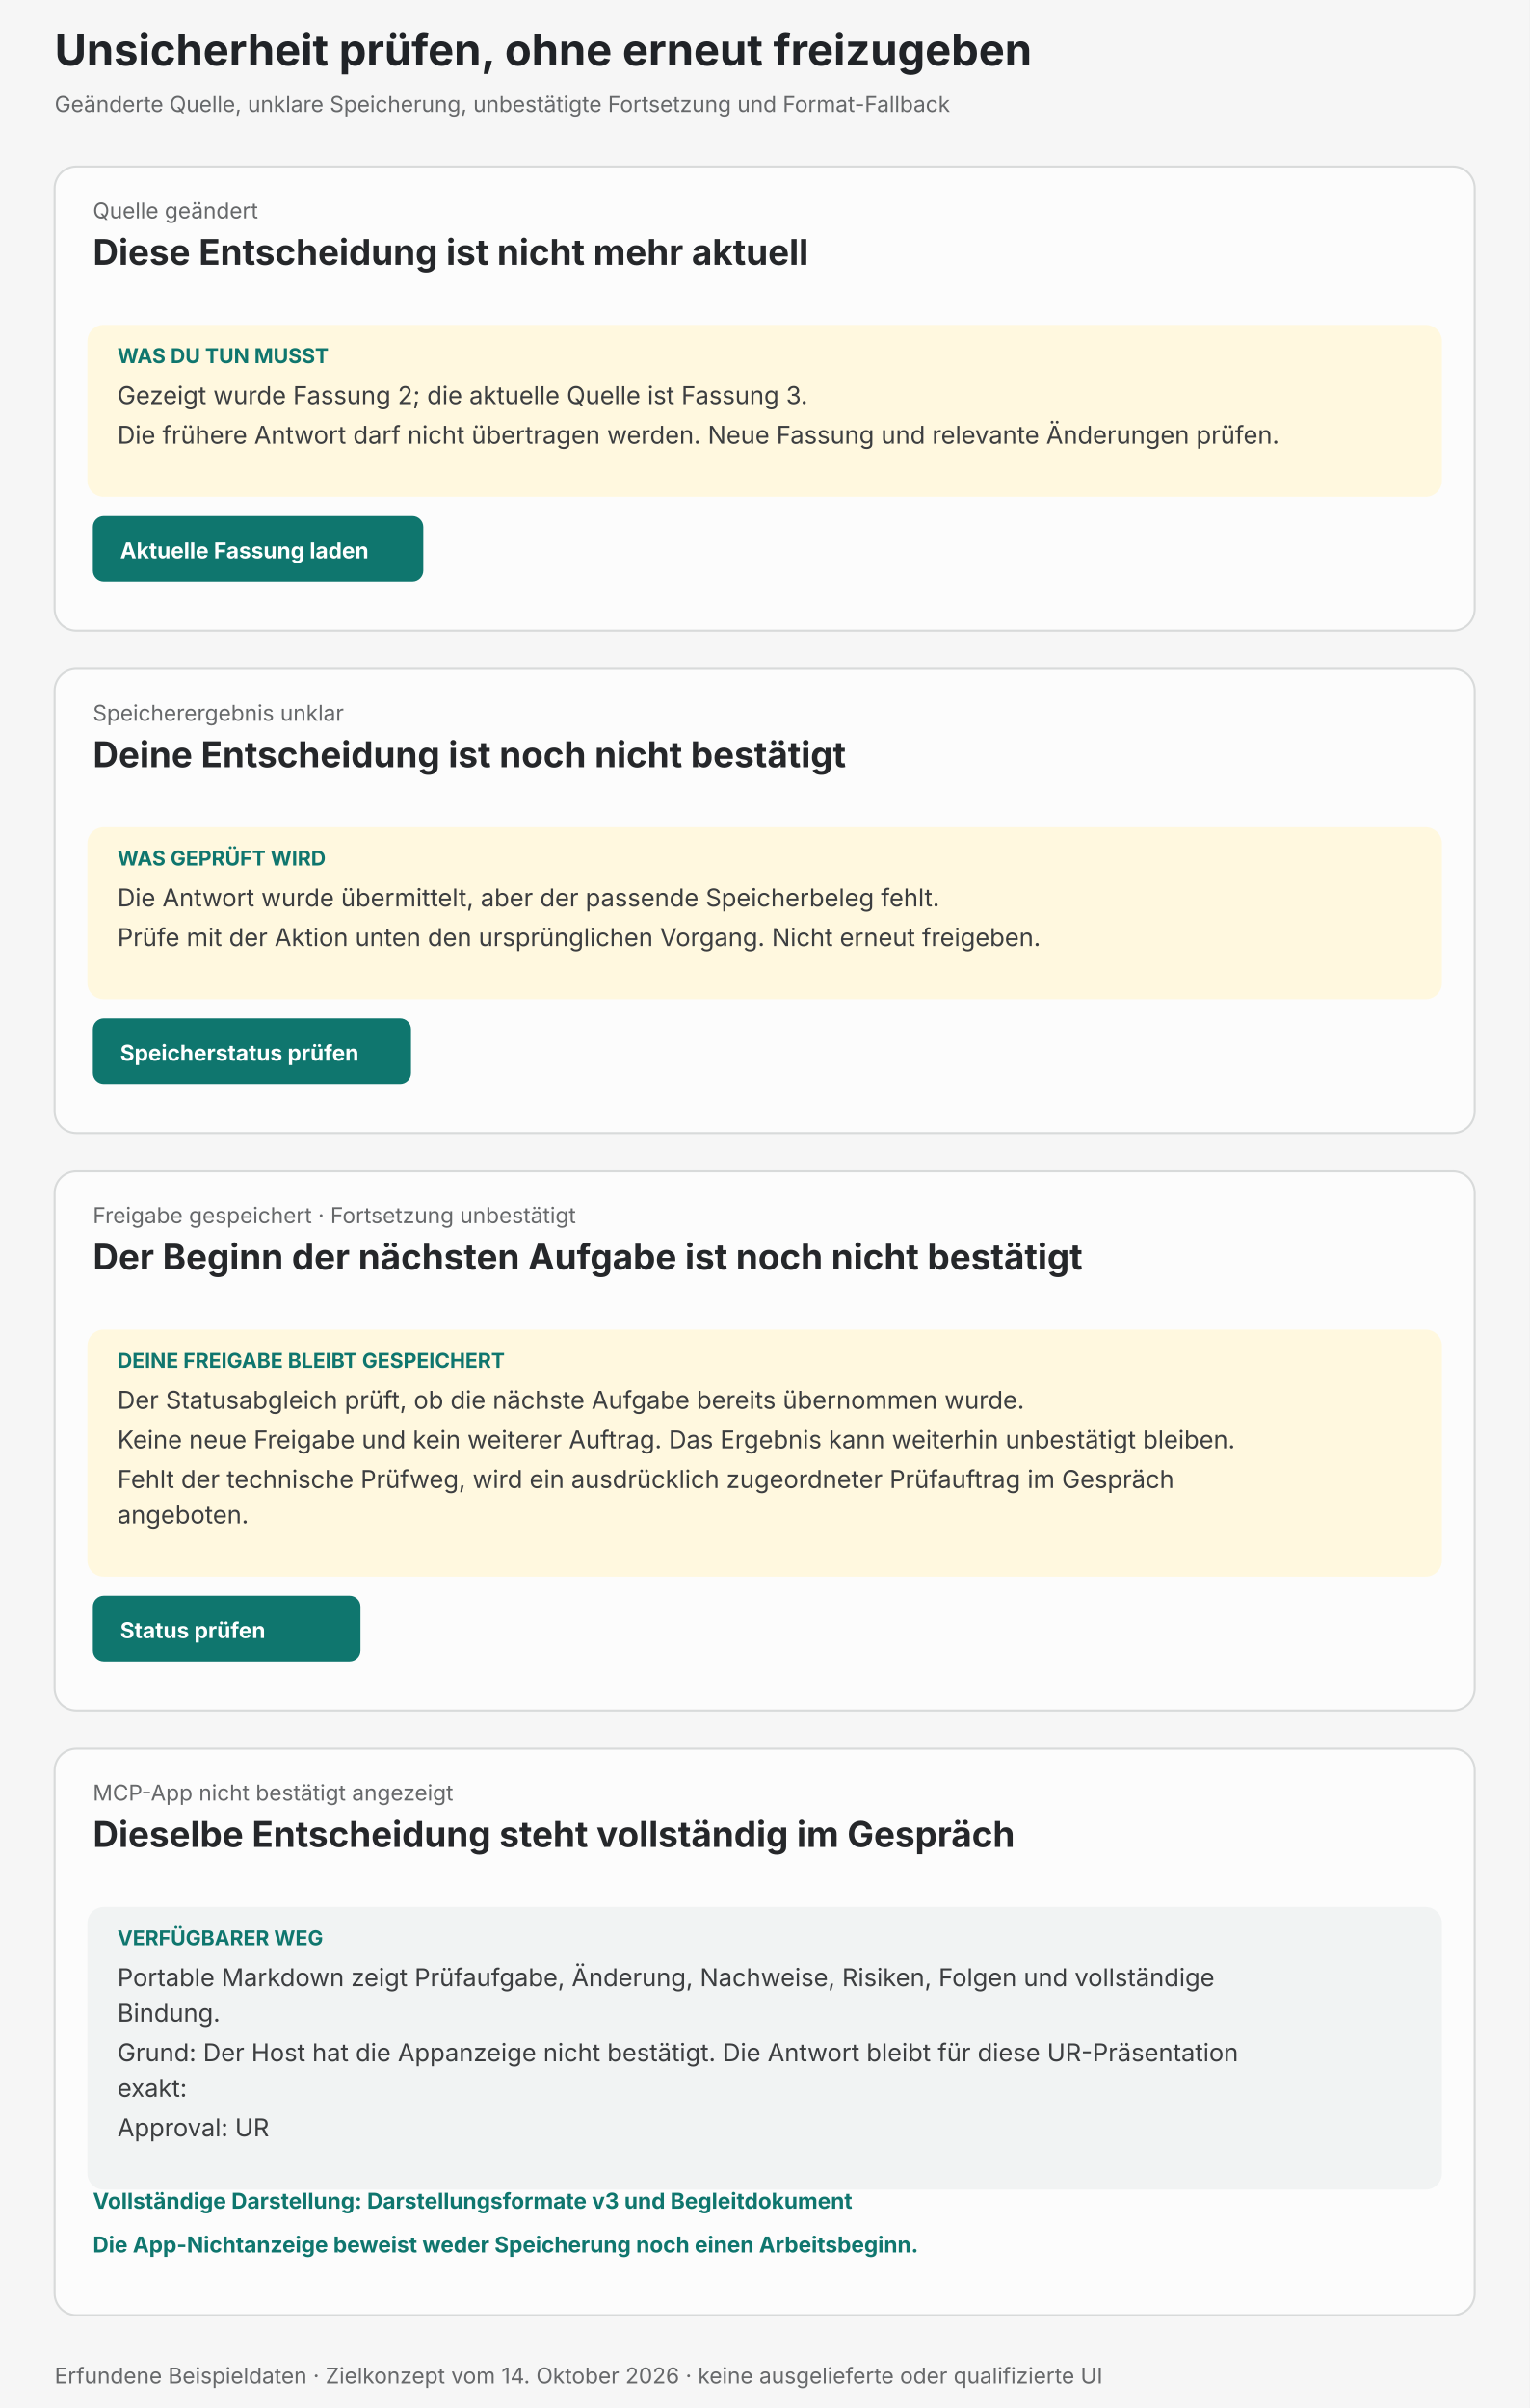
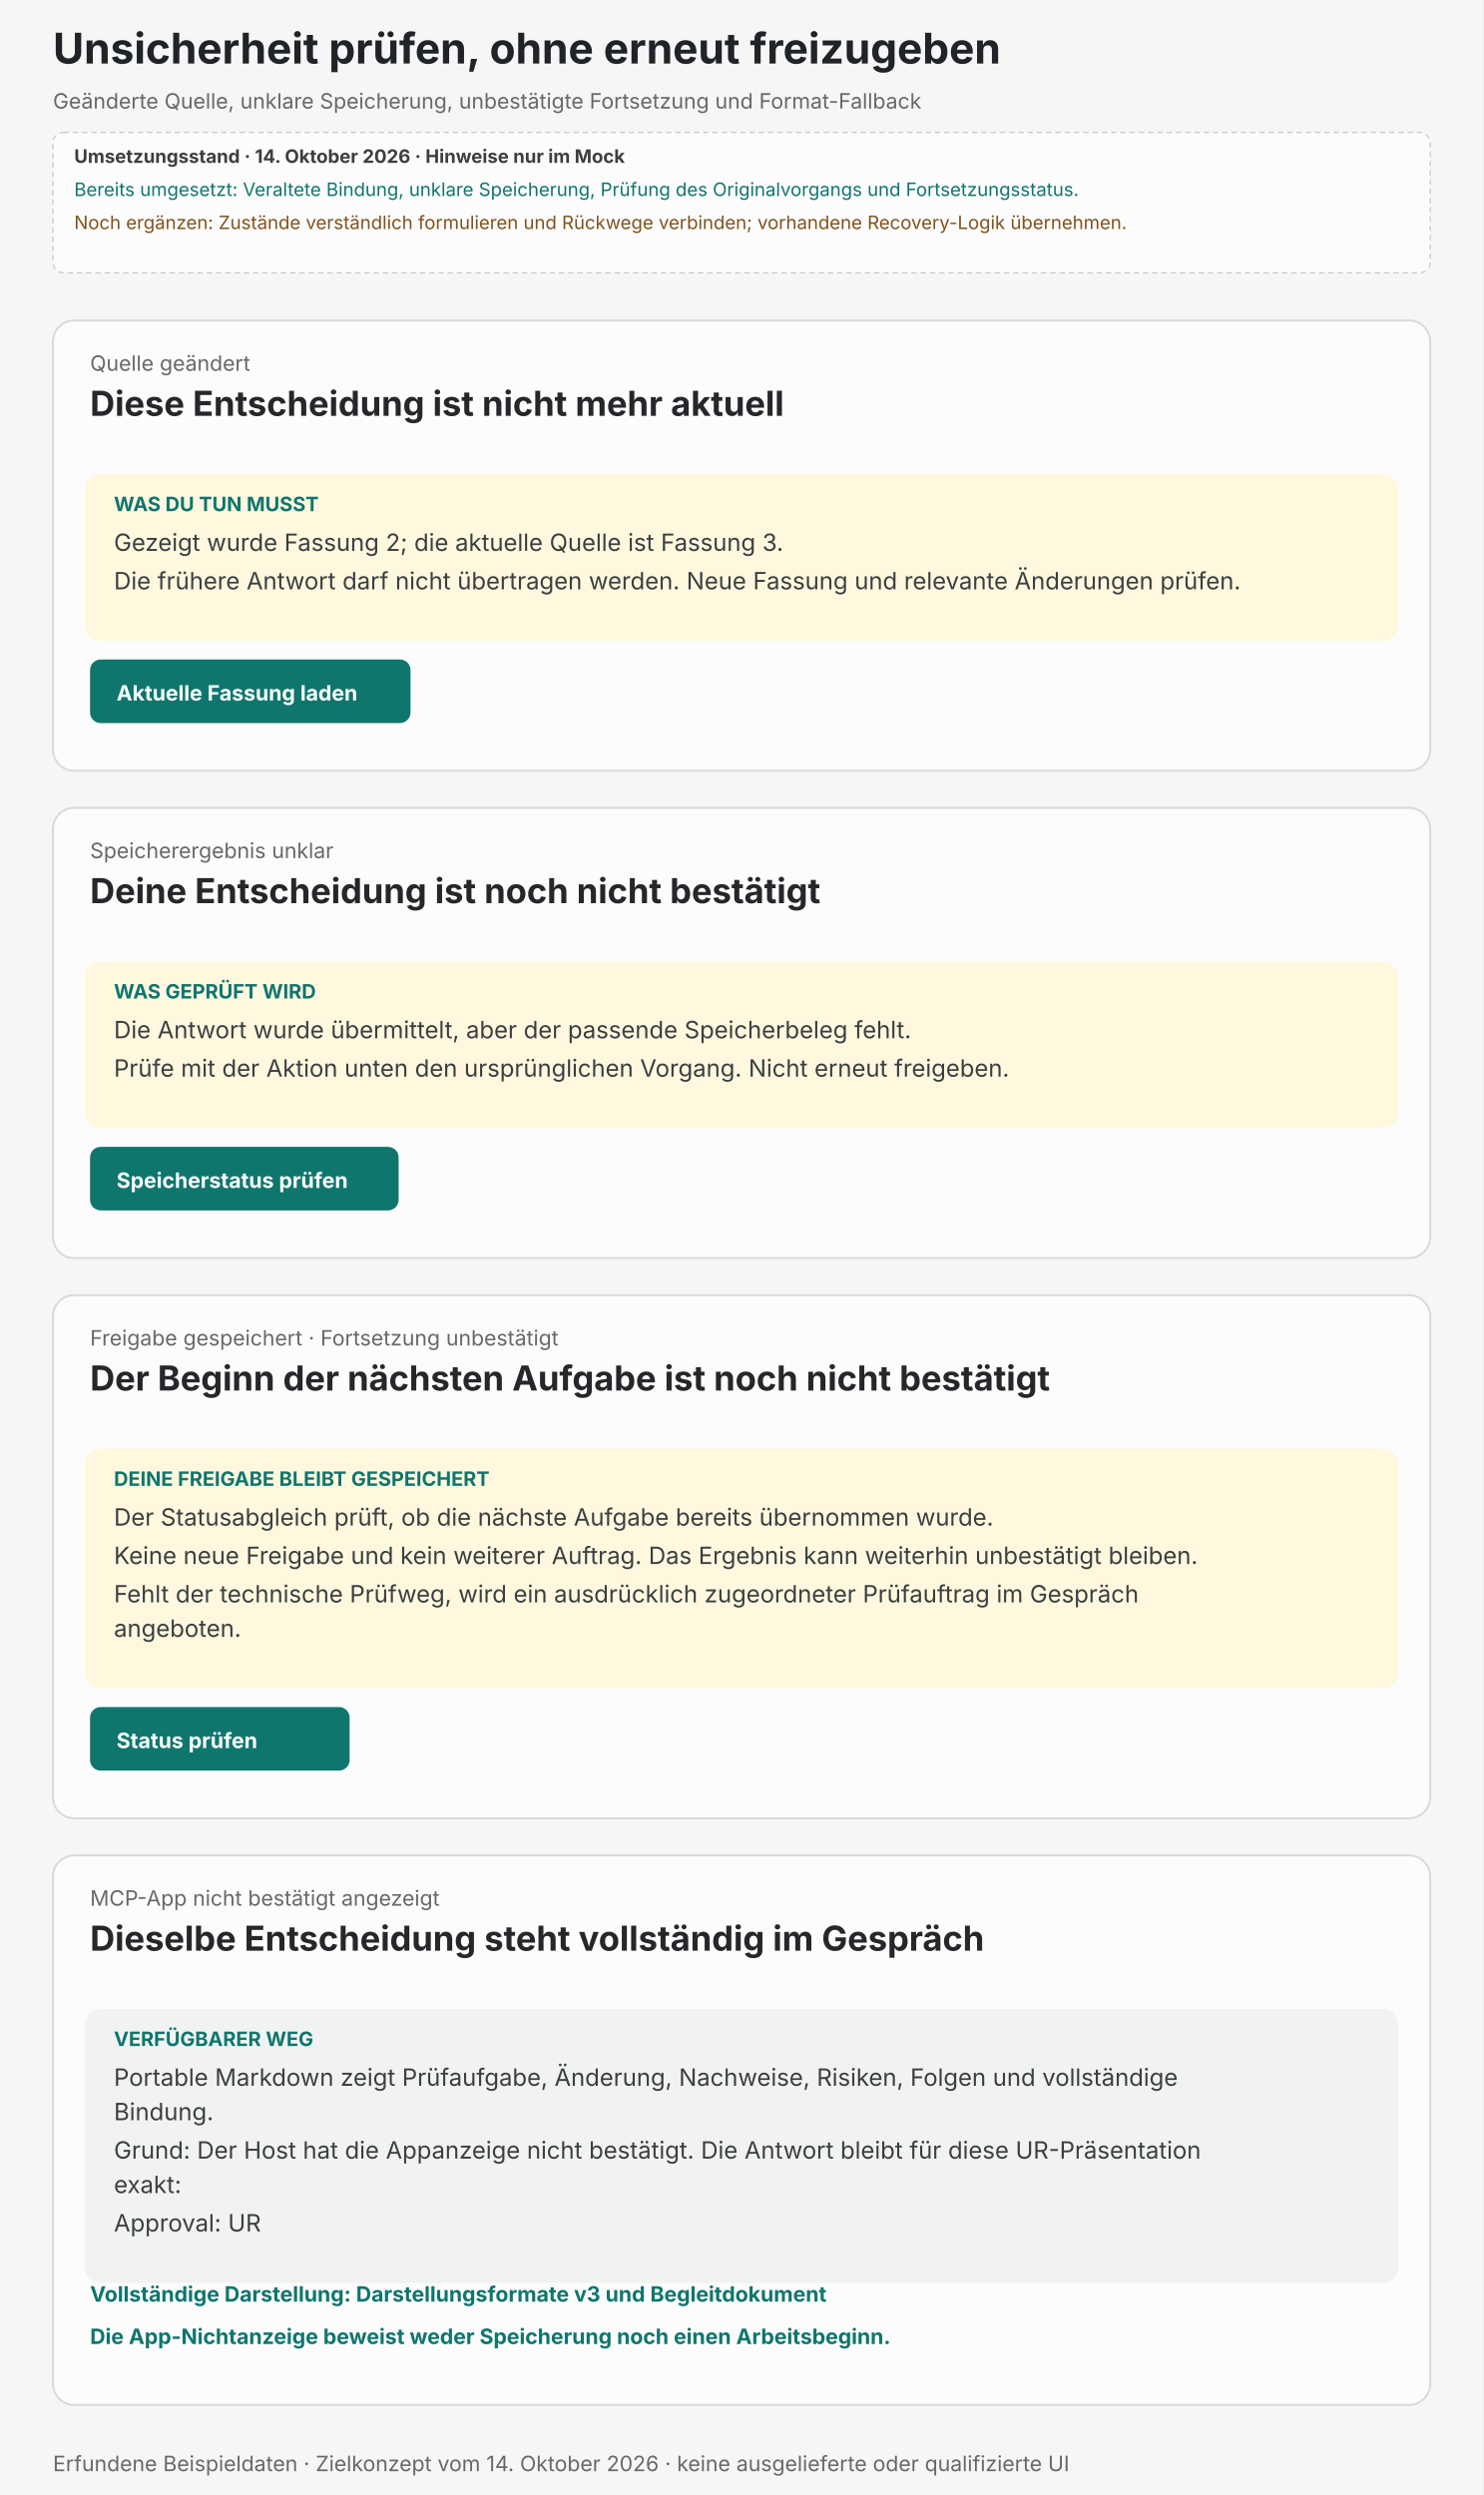
- <svg xmlns="http://www.w3.org/2000/svg" width="1120" height="1764" viewBox="0 0 1120 1764" role="img" aria-labelledby="title desc">
+ <svg xmlns="http://www.w3.org/2000/svg" width="1120" height="1884" viewBox="0 0 1120 1884" role="img" aria-labelledby="title desc">
  <style>
.bg {fill:#f6f6f6} .card {fill:#fcfcfc;stroke:#d8dada;stroke-width:1.5}
.soft {fill:#f1f3f3} .effect {fill:#e8f5f3} .warning {fill:#fff8df}
.title {fill:#202327;font:700 32px Inter,Arial,sans-serif}
.heading {fill:#25272a;font:700 26px Inter,Arial,sans-serif}
.meta {fill:#66686a;font:400 16px Inter,Arial,sans-serif}
.label {fill:#0f766e;font:700 15px Inter,Arial,sans-serif}
.body {fill:#3c3e40;font:400 18px Inter,Arial,sans-serif}
.strong {fill:#25272a;font:700 18px Inter,Arial,sans-serif}
.mono {fill:#3c3e40;font:400 14px "JetBrains Mono",Consolas,monospace}
.button {fill:#0f766e} .buttonText {fill:white;font:700 16px Inter,Arial,sans-serif}
.link {fill:#0f766e;font:700 16px Inter,Arial,sans-serif}
</style>
-   <rect class="bg" width="1120" height="1764" />
+   <rect class="bg" width="1120" height="1884" />
  <text class="title" x="40" y="48">Unsicherheit prüfen, ohne erneut freizugeben</text>
  <text class="meta" x="40" y="82">Geänderte Quelle, unklare Speicherung, unbestätigte Fortsetzung und Format-Fallback</text>
-   <g transform="translate(40 122)">
-     <rect class="card" width="1040" height="340" rx="16" />
-     <text class="meta" x="28" y="38">Quelle geändert</text>
-     <text class="heading" x="28" y="72">Diese Entscheidung ist nicht mehr aktuell</text>
-     <rect class="warning" x="24" y="116" width="992" height="126" rx="12" />
-     <text class="label" x="46" y="144">WAS DU TUN MUSST</text>
-     <text class="body" x="46" y="174">Gezeigt wurde Fassung 2; die aktuelle Quelle ist Fassung 3.</text>
-     <text class="body" x="46" y="203">Die frühere Antwort darf nicht übertragen werden. Neue Fassung und relevante Änderungen prüfen.</text>
-     <rect class="button" x="28" y="256" width="242" height="48" rx="8" />
-     <text class="buttonText" x="48" y="287">Aktuelle Fassung laden</text>
+   <g id="implementation-review" role="group" aria-label="Umsetzungsstand vom 14. Oktober 2026; Hinweise nur im Mock">
+     <rect x="40" y="100" width="1040" height="106" rx="8" fill="#fcfcfc" stroke="#c5cdca" stroke-dasharray="4 3" />
+     <text x="56" y="123" fill="#3c3e40" font-family="Inter,Arial,sans-serif" font-size="14" font-weight="700">Umsetzungsstand · 14. Oktober 2026 · Hinweise nur im Mock</text>
+     <text x="56" y="148" fill="#0f766e" font-family="Inter,Arial,sans-serif" font-size="14">Bereits umgesetzt: Veraltete Bindung, unklare Speicherung, Prüfung des Originalvorgangs und Fortsetzungsstatus.</text>
+     <text x="56" y="173" fill="#80521c" font-family="Inter,Arial,sans-serif" font-size="14">Noch ergänzen: Zustände verständlich formulieren und Rückwege verbinden; vorhandene Recovery-Logik übernehmen.</text>
  </g>
-   <g transform="translate(40 490)">
-     <rect class="card" width="1040" height="340" rx="16" />
-     <text class="meta" x="28" y="38">Speicherergebnis unklar</text>
-     <text class="heading" x="28" y="72">Deine Entscheidung ist noch nicht bestätigt</text>
-     <rect class="warning" x="24" y="116" width="992" height="126" rx="12" />
-     <text class="label" x="46" y="144">WAS GEPRÜFT WIRD</text>
-     <text class="body" x="46" y="174">Die Antwort wurde übermittelt, aber der passende Speicherbeleg fehlt.</text>
-     <text class="body" x="46" y="203">Prüfe mit der Aktion unten den ursprünglichen Vorgang. Nicht erneut freigeben.</text>
-     <rect class="button" x="28" y="256" width="233" height="48" rx="8" />
-     <text class="buttonText" x="48" y="287">Speicherstatus prüfen</text>
+   <g transform="translate(0 120)">
+     <g transform="translate(40 122)">
+       <rect class="card" width="1040" height="340" rx="16" />
+       <text class="meta" x="28" y="38">Quelle geändert</text>
+       <text class="heading" x="28" y="72">Diese Entscheidung ist nicht mehr aktuell</text>
+       <rect class="warning" x="24" y="116" width="992" height="126" rx="12" />
+       <text class="label" x="46" y="144">WAS DU TUN MUSST</text>
+       <text class="body" x="46" y="174">Gezeigt wurde Fassung 2; die aktuelle Quelle ist Fassung 3.</text>
+       <text class="body" x="46" y="203">Die frühere Antwort darf nicht übertragen werden. Neue Fassung und relevante Änderungen prüfen.</text>
+       <rect class="button" x="28" y="256" width="242" height="48" rx="8" />
+       <text class="buttonText" x="48" y="287">Aktuelle Fassung laden</text>
+     </g>
+     <g transform="translate(40 490)">
+       <rect class="card" width="1040" height="340" rx="16" />
+       <text class="meta" x="28" y="38">Speicherergebnis unklar</text>
+       <text class="heading" x="28" y="72">Deine Entscheidung ist noch nicht bestätigt</text>
+       <rect class="warning" x="24" y="116" width="992" height="126" rx="12" />
+       <text class="label" x="46" y="144">WAS GEPRÜFT WIRD</text>
+       <text class="body" x="46" y="174">Die Antwort wurde übermittelt, aber der passende Speicherbeleg fehlt.</text>
+       <text class="body" x="46" y="203">Prüfe mit der Aktion unten den ursprünglichen Vorgang. Nicht erneut freigeben.</text>
+       <rect class="button" x="28" y="256" width="233" height="48" rx="8" />
+       <text class="buttonText" x="48" y="287">Speicherstatus prüfen</text>
+     </g>
+     <g transform="translate(40 858)">
+       <rect class="card" width="1040" height="395" rx="16" />
+       <text class="meta" x="28" y="38">Freigabe gespeichert · Fortsetzung unbestätigt</text>
+       <text class="heading" x="28" y="72">Der Beginn der nächsten Aufgabe ist noch nicht bestätigt</text>
+       <rect class="warning" x="24" y="116" width="992" height="181" rx="12" />
+       <text class="label" x="46" y="144">DEINE FREIGABE BLEIBT GESPEICHERT</text>
+       <text class="body" x="46" y="174">Der Statusabgleich prüft, ob die nächste Aufgabe bereits übernommen wurde.</text>
+       <text class="body" x="46" y="203">Keine neue Freigabe und kein weiterer Auftrag. Das Ergebnis kann weiterhin unbestätigt bleiben.</text>
+       <text class="body" x="46" y="232">Fehlt der technische Prüfweg, wird ein ausdrücklich zugeordneter Prüfauftrag im Gespräch</text>
+       <text class="body" x="46" y="258">angeboten.</text>
+       <rect class="button" x="28" y="311" width="196" height="48" rx="8" />
+       <text class="buttonText" x="48" y="342">Status prüfen</text>
+     </g>
+     <g transform="translate(40 1281)">
+       <rect class="card" width="1040" height="415" rx="16" />
+       <text class="meta" x="28" y="38">MCP-App nicht bestätigt angezeigt</text>
+       <text class="heading" x="28" y="72">Dieselbe Entscheidung steht vollständig im Gespräch</text>
+       <rect class="soft" x="24" y="116" width="992" height="207" rx="12" />
+       <text class="label" x="46" y="144">VERFÜGBARER WEG</text>
+       <text class="body" x="46" y="174">Portable Markdown zeigt Prüfaufgabe, Änderung, Nachweise, Risiken, Folgen und vollständige</text>
+       <text class="body" x="46" y="200">Bindung.</text>
+       <text class="body" x="46" y="229">Grund: Der Host hat die Appanzeige nicht bestätigt. Die Antwort bleibt für diese UR-Präsentation</text>
+       <text class="body" x="46" y="255">exakt:</text>
+       <text class="body" x="46" y="284">Approval: UR</text>
+       <text class="link" x="28" y="337">Vollständige Darstellung: Darstellungsformate v3 und Begleitdokument</text>
+       <text class="link" x="28" y="369">Die App-Nichtanzeige beweist weder Speicherung noch einen Arbeitsbeginn.</text>
+     </g>
+     <text class="meta" x="40" y="1746">Erfundene Beispieldaten · Zielkonzept vom 14. Oktober 2026 · keine ausgelieferte oder qualifizierte UI</text>
  </g>
-   <g transform="translate(40 858)">
-     <rect class="card" width="1040" height="395" rx="16" />
-     <text class="meta" x="28" y="38">Freigabe gespeichert · Fortsetzung unbestätigt</text>
-     <text class="heading" x="28" y="72">Der Beginn der nächsten Aufgabe ist noch nicht bestätigt</text>
-     <rect class="warning" x="24" y="116" width="992" height="181" rx="12" />
-     <text class="label" x="46" y="144">DEINE FREIGABE BLEIBT GESPEICHERT</text>
-     <text class="body" x="46" y="174">Der Statusabgleich prüft, ob die nächste Aufgabe bereits übernommen wurde.</text>
-     <text class="body" x="46" y="203">Keine neue Freigabe und kein weiterer Auftrag. Das Ergebnis kann weiterhin unbestätigt bleiben.</text>
-     <text class="body" x="46" y="232">Fehlt der technische Prüfweg, wird ein ausdrücklich zugeordneter Prüfauftrag im Gespräch</text>
-     <text class="body" x="46" y="258">angeboten.</text>
-     <rect class="button" x="28" y="311" width="196" height="48" rx="8" />
-     <text class="buttonText" x="48" y="342">Status prüfen</text>
-   </g>
-   <g transform="translate(40 1281)">
-     <rect class="card" width="1040" height="415" rx="16" />
-     <text class="meta" x="28" y="38">MCP-App nicht bestätigt angezeigt</text>
-     <text class="heading" x="28" y="72">Dieselbe Entscheidung steht vollständig im Gespräch</text>
-     <rect class="soft" x="24" y="116" width="992" height="207" rx="12" />
-     <text class="label" x="46" y="144">VERFÜGBARER WEG</text>
-     <text class="body" x="46" y="174">Portable Markdown zeigt Prüfaufgabe, Änderung, Nachweise, Risiken, Folgen und vollständige</text>
-     <text class="body" x="46" y="200">Bindung.</text>
-     <text class="body" x="46" y="229">Grund: Der Host hat die Appanzeige nicht bestätigt. Die Antwort bleibt für diese UR-Präsentation</text>
-     <text class="body" x="46" y="255">exakt:</text>
-     <text class="body" x="46" y="284">Approval: UR</text>
-     <text class="link" x="28" y="337">Vollständige Darstellung: Darstellungsformate v3 und Begleitdokument</text>
-     <text class="link" x="28" y="369">Die App-Nichtanzeige beweist weder Speicherung noch einen Arbeitsbeginn.</text>
-   </g>
-   <text class="meta" x="40" y="1746">Erfundene Beispieldaten · Zielkonzept vom 14. Oktober 2026 · keine ausgelieferte oder qualifizierte UI</text>
</svg>
